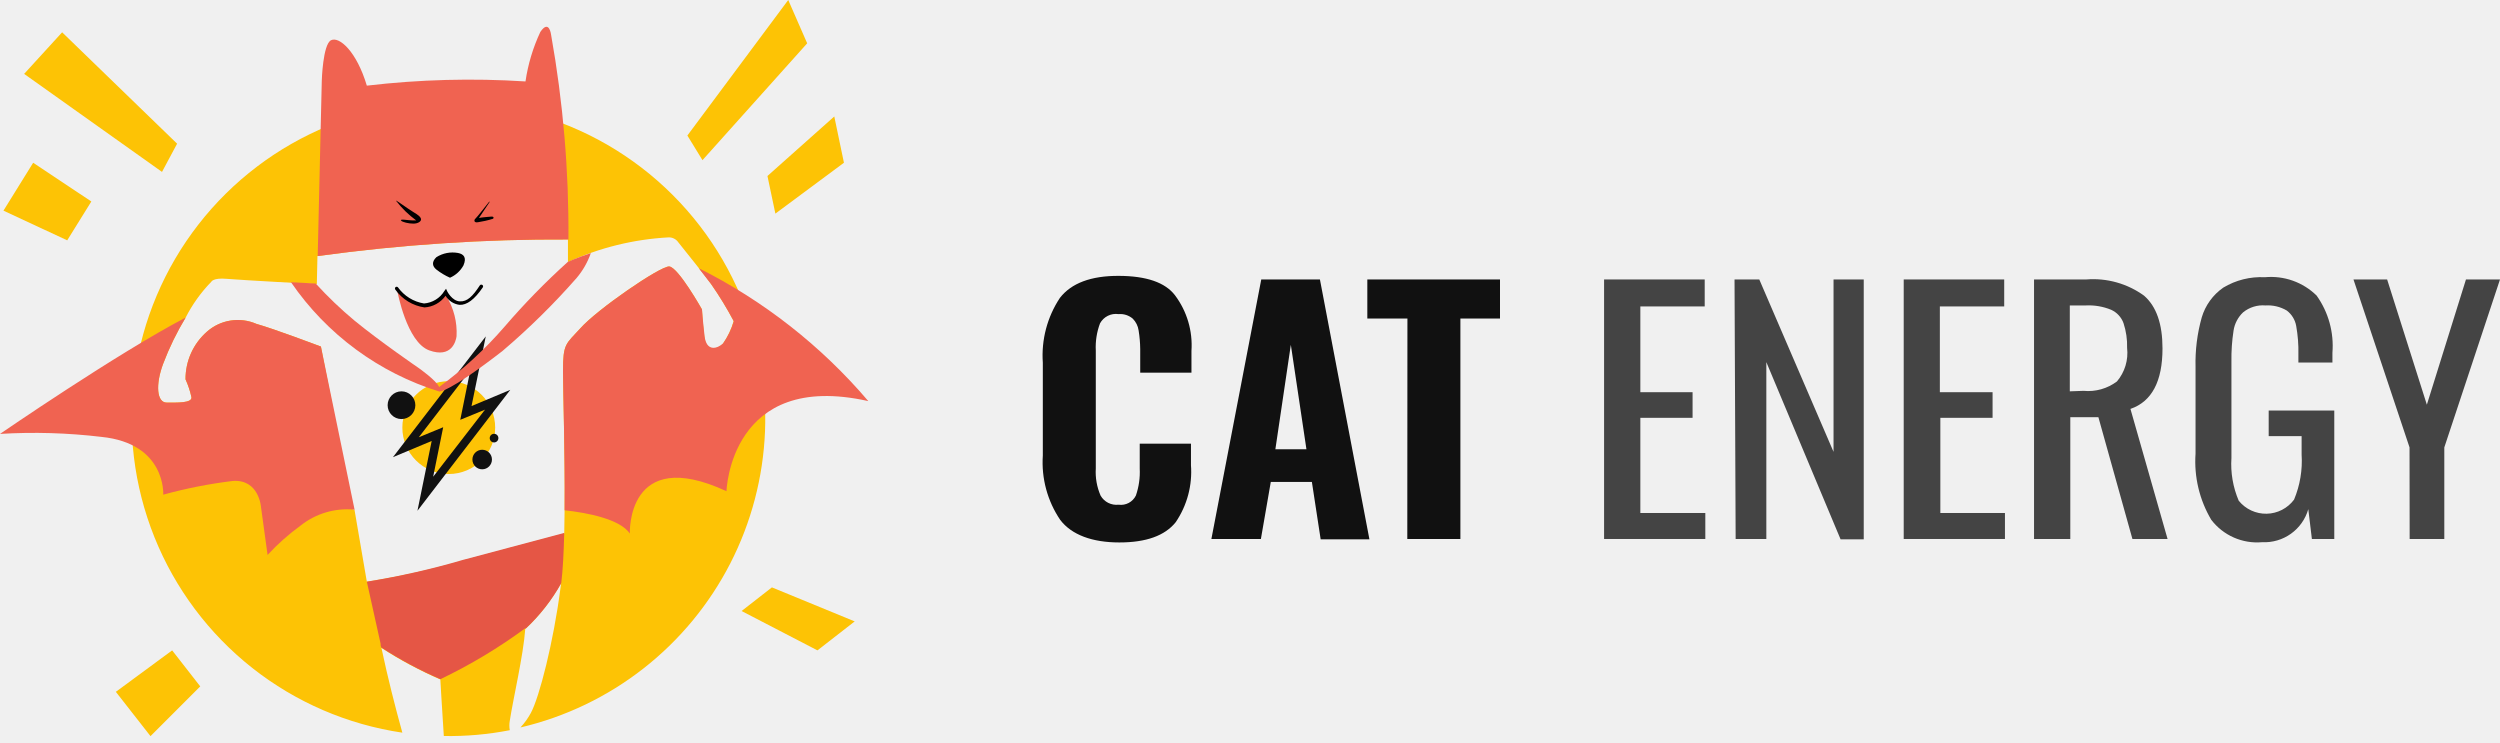
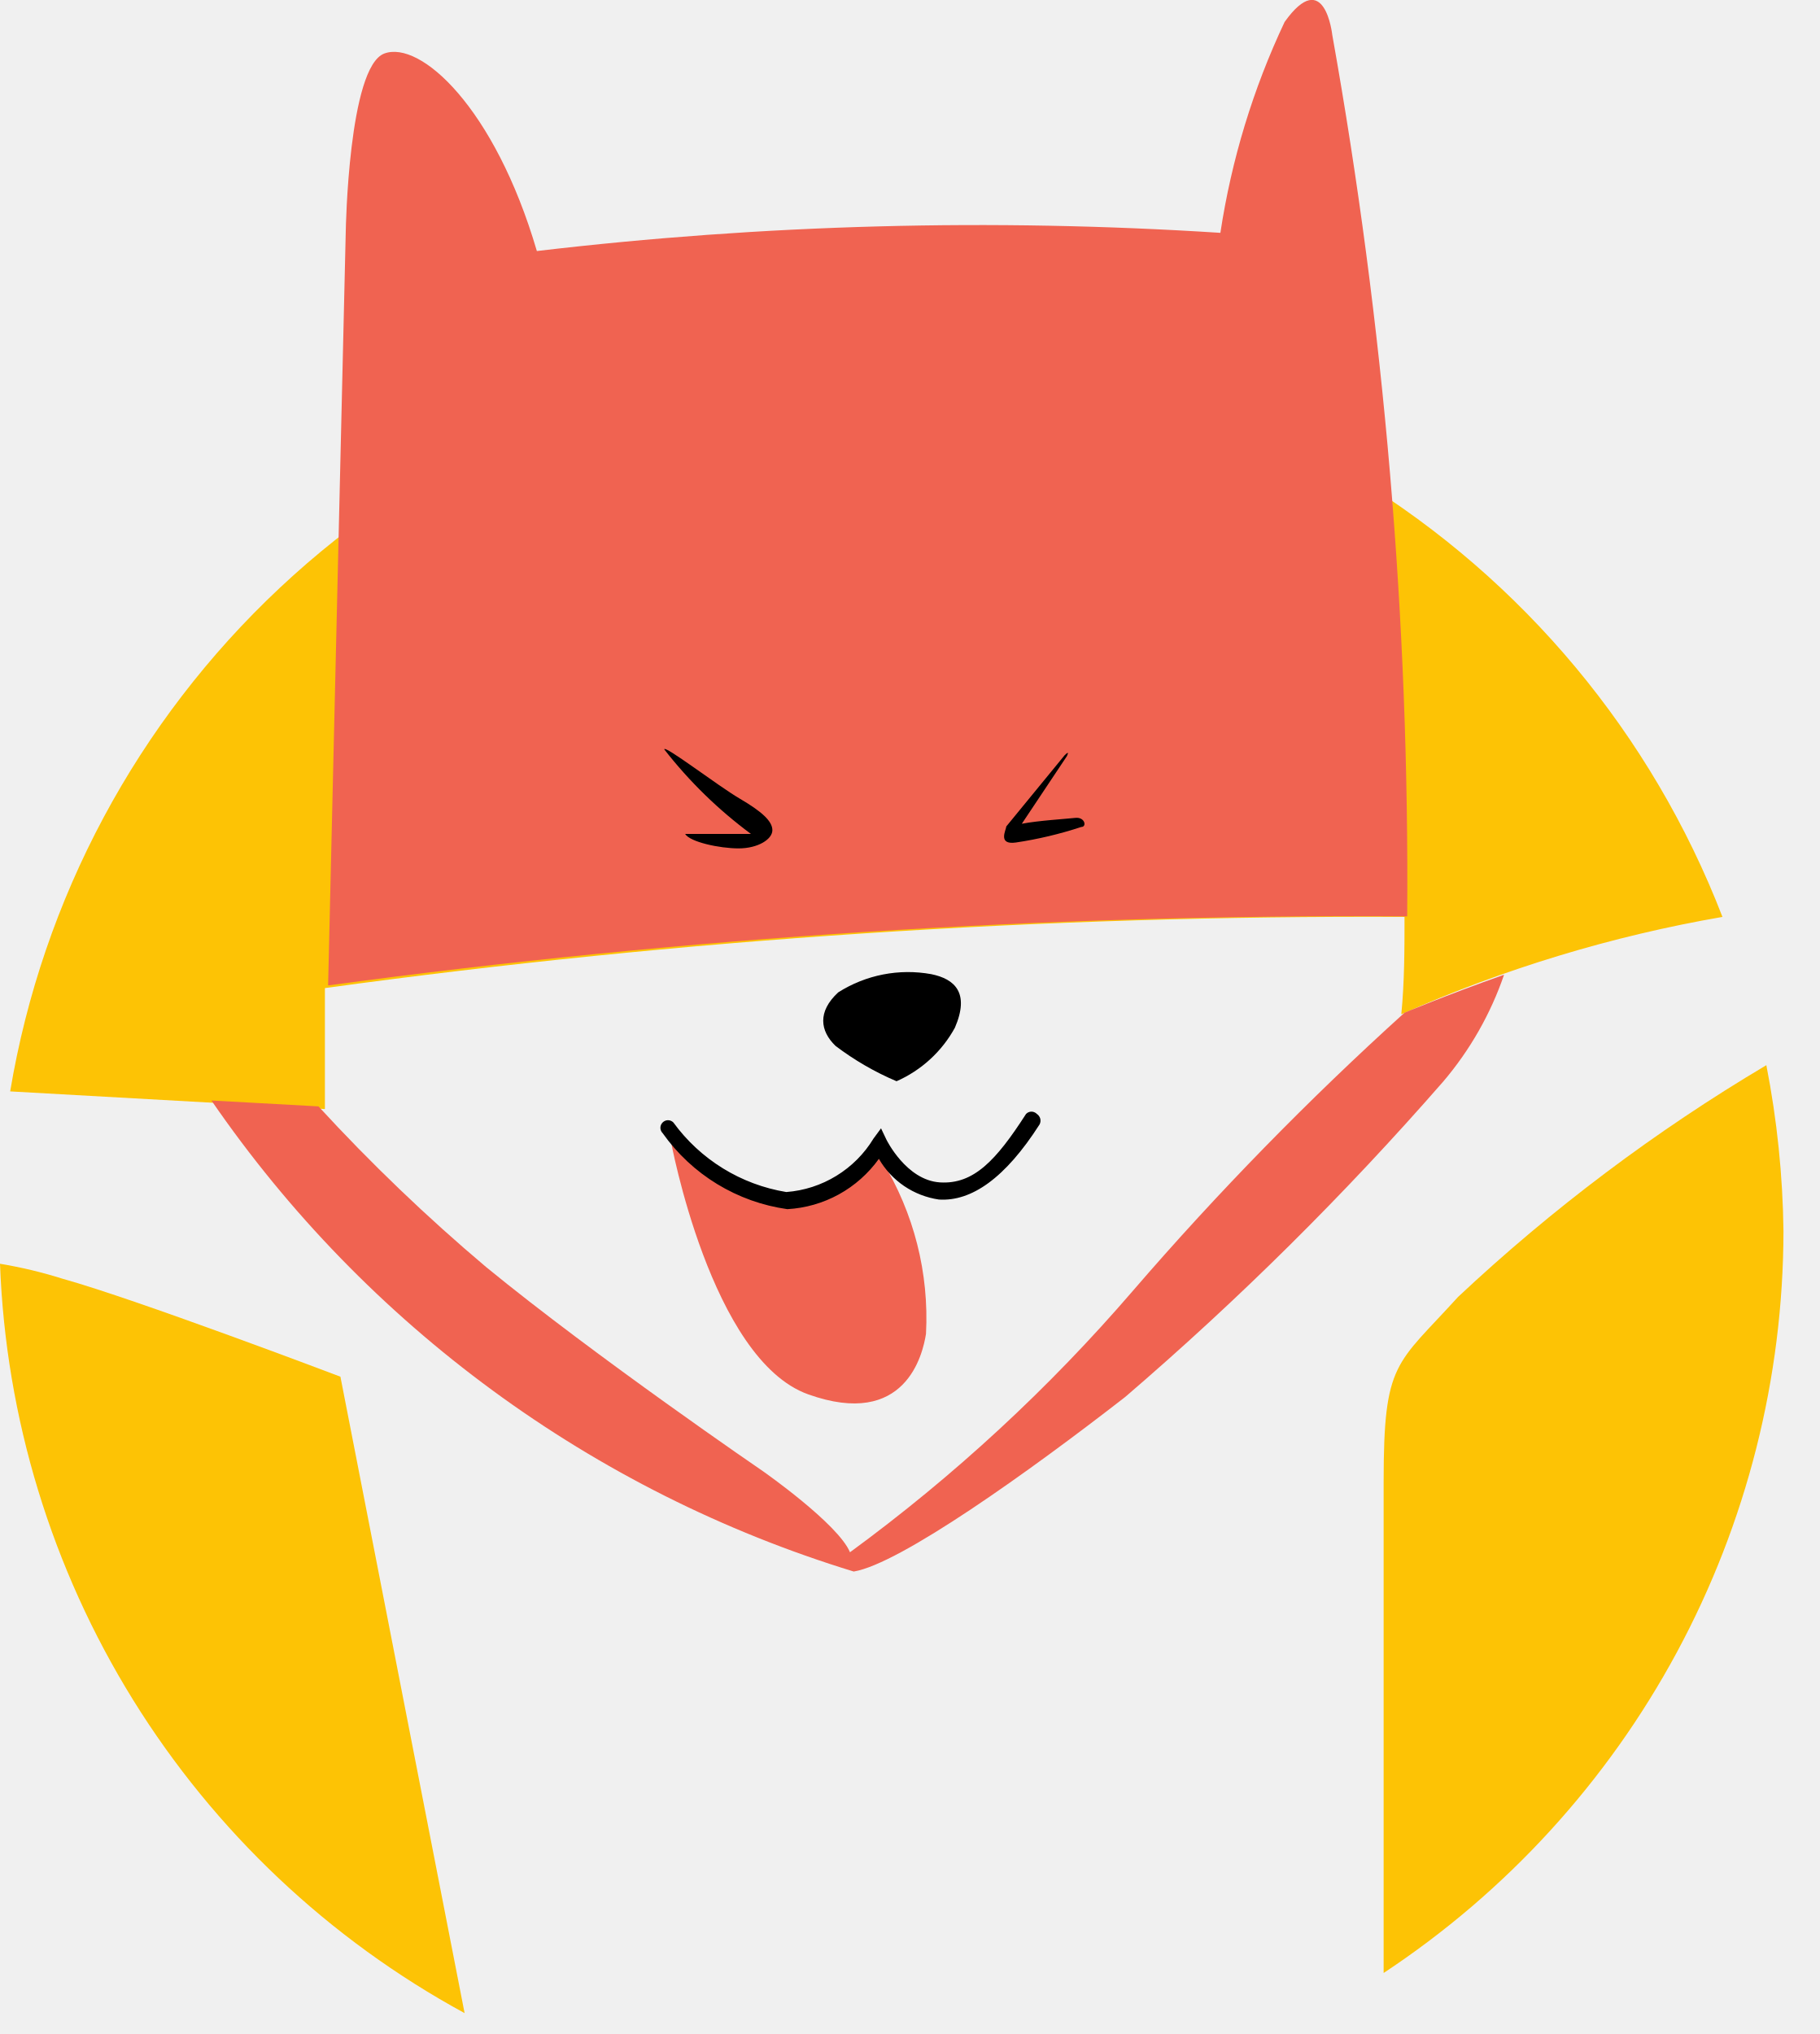
- <svg xmlns="http://www.w3.org/2000/svg" width="202" height="60" viewBox="0 0 202 60" fill="none">
+ <svg xmlns="http://www.w3.org/2000/svg" width="34" height="38" viewBox="0 0 34 38" fill="none">
  <g clip-path="url(#clip0)">
-     <path d="M59.88 24C58.156 19.869 55.38 16.263 51.828 13.54C48.276 10.817 44.072 9.072 39.636 8.479C35.2 7.887 30.685 8.467 26.543 10.163C22.401 11.859 18.776 14.61 16.028 18.144C13.281 21.677 11.508 25.869 10.885 30.301C10.262 34.733 10.812 39.251 12.479 43.405C14.147 47.558 16.874 51.202 20.388 53.974C23.903 56.745 28.082 58.547 32.51 59.2C31.93 57.11 31.34 54.8 30.82 52.35C32.333 53.331 33.925 54.184 35.58 54.9C35.58 54.9 35.7 57.06 35.86 59.47C37.648 59.501 39.435 59.343 41.19 59C41.145 58.749 41.145 58.491 41.19 58.24C41.48 56.37 42.28 53 42.44 50.83C43.593 49.751 44.572 48.5 45.34 47.12L45.28 47.56C44.73 51.82 43.58 56.37 42.88 57.63C42.653 58.047 42.374 58.434 42.05 58.78C45.67 57.931 49.062 56.305 51.99 54.014C54.919 51.723 57.314 48.823 59.011 45.515C60.707 42.206 61.663 38.568 61.813 34.853C61.963 31.138 61.304 27.435 59.88 24ZM58.41 27.79C57.97 28.22 57.06 28.51 56.91 27.21C56.76 25.91 56.72 25 56.72 25C56.72 25 54.79 21.57 54.07 21.53C53.35 21.49 48.24 25 46.89 26.53C45.72 27.82 45.49 27.73 45.49 30C45.49 31.71 45.71 38.17 45.59 43.11L37.44 45.28C34.878 46.015 32.273 46.59 29.64 47L28.64 41.17H28.5L25.93 28C25.93 28 22.12 26.56 20.72 26.17C20.063 25.882 19.337 25.789 18.628 25.901C17.919 26.012 17.257 26.324 16.72 26.8C16.172 27.28 15.734 27.872 15.435 28.536C15.137 29.201 14.985 29.922 14.99 30.65C15.201 31.115 15.362 31.601 15.47 32.1C15.52 32.58 14.27 32.53 13.47 32.53C12.67 32.53 12.55 31.09 13.18 29.4C13.671 28.101 14.281 26.849 15 25.66C15.541 24.598 16.239 23.624 17.07 22.77C17.07 22.77 17.21 22.43 18.32 22.53C19.43 22.63 25.6 22.96 25.6 22.96L25.65 20.69C32.356 19.764 39.12 19.316 45.89 19.35C45.89 19.96 45.89 20.57 45.89 21.18C48.454 20.01 51.215 19.331 54.03 19.18C54.181 19.176 54.33 19.21 54.464 19.278C54.599 19.346 54.714 19.446 54.8 19.57C55.14 20 57.21 22.57 57.45 22.94C58.122 23.901 58.733 24.903 59.28 25.94C59.093 26.597 58.799 27.218 58.41 27.78V27.79Z" fill="#FDC305" />
-     <path d="M56.46 21.67C56.93 22.27 57.34 22.8 57.46 22.96C58.132 23.921 58.743 24.923 59.29 25.96C59.1 26.595 58.809 27.196 58.43 27.74C57.99 28.17 57.08 28.46 56.93 27.16C56.78 25.86 56.72 25 56.72 25C56.72 25 54.79 21.57 54.07 21.53C53.35 21.49 48.24 25 46.89 26.53C45.72 27.82 45.49 27.73 45.49 30C45.49 31.5 45.66 36.65 45.62 41.23C47.43 41.43 50.09 41.93 50.89 43.11C50.89 43.11 50.6 35.93 58.7 39.69C58.7 39.69 58.98 29.9 70.16 32.41C66.359 27.948 61.7 24.296 56.46 21.67Z" fill="#F06351" />
-     <path d="M45.93 19.35C45.971 13.809 45.502 8.275 44.53 2.82C44.53 2.82 44.38 1.52 43.66 2.58C43.066 3.847 42.661 5.195 42.46 6.58C38.185 6.306 33.894 6.42 29.64 6.92C28.82 4.17 27.42 2.92 26.75 3.25C26.08 3.58 26 6.53 26 6.53L25.67 20.69C32.383 19.763 39.153 19.315 45.93 19.35Z" fill="#F06351" />
-     <path d="M45.35 47.12C45.48 46.05 45.55 44.63 45.59 43.06L37.44 45.23C34.879 45.982 32.274 46.573 29.64 47L30.75 52C30.75 52.11 30.75 52.22 30.82 52.33C32.333 53.311 33.925 54.164 35.58 54.88C37.999 53.724 40.302 52.341 42.46 50.75V50.81C43.608 49.737 44.583 48.492 45.35 47.12Z" fill="#E55645" />
-     <path d="M32 16.22C31.95 16.12 33 16.9 33.41 17.14C33.82 17.38 34.02 17.56 34.02 17.73C34.02 17.9 33.76 18.07 33.4 18.07C33.04 18.07 32.48 17.95 32.4 17.81C32.32 17.67 33 17.81 33.34 17.81H33.63C33.014 17.36 32.466 16.824 32 16.22Z" fill="black" />
-     <path d="M39.5 16.33C39.5 16.33 38.5 17.61 38.41 17.67C38.32 17.73 38.24 18.01 38.6 17.96C39.013 17.898 39.421 17.805 39.82 17.68C39.93 17.62 39.89 17.48 39.7 17.5C39.51 17.52 39.02 17.55 38.7 17.61L39.55 16.34C39.55 16.34 39.58 16.22 39.5 16.33Z" fill="black" />
-     <path d="M36.36 22.44C36.824 22.236 37.207 21.884 37.45 21.44C37.73 20.78 37.45 20.53 37.01 20.44C36.405 20.33 35.78 20.451 35.26 20.78C34.87 21.15 34.92 21.51 35.26 21.78C35.598 22.045 35.967 22.267 36.36 22.44Z" fill="black" />
-     <path d="M36 23.7C35.885 23.927 35.729 24.13 35.54 24.3C35.255 24.529 34.905 24.662 34.54 24.68C33.989 24.734 33.439 24.577 33 24.24C32.798 24.122 32.619 23.97 32.47 23.79C32.37 23.681 32.247 23.596 32.11 23.54C32.11 23.54 32.86 27.65 34.68 28.31C36.5 28.97 36.84 27.55 36.89 27.17C36.951 26.032 36.665 24.902 36.07 23.93C36.07 23.63 36.05 23.83 36 23.7Z" fill="#F06351" />
-     <path d="M34.3 24.84C33.832 24.773 33.383 24.611 32.979 24.366C32.575 24.12 32.225 23.795 31.95 23.41C31.925 23.383 31.912 23.347 31.912 23.31C31.912 23.273 31.925 23.238 31.95 23.21C31.963 23.197 31.979 23.186 31.996 23.179C32.013 23.172 32.031 23.168 32.05 23.168C32.069 23.168 32.087 23.172 32.104 23.179C32.121 23.186 32.137 23.197 32.15 23.21C32.398 23.557 32.711 23.852 33.074 24.077C33.436 24.302 33.839 24.452 34.26 24.52C34.593 24.495 34.915 24.391 35.2 24.217C35.486 24.044 35.725 23.805 35.9 23.52L36.04 23.33L36.14 23.55C36.14 23.55 36.52 24.31 37.14 24.35C37.76 24.39 38.2 23.93 38.77 23.06C38.791 23.028 38.824 23.006 38.862 22.999C38.899 22.991 38.938 22.999 38.97 23.02C39.002 23.041 39.024 23.074 39.031 23.112C39.039 23.149 39.031 23.188 39.01 23.22C38.343 24.2 37.713 24.67 37.12 24.63C36.891 24.6 36.671 24.518 36.477 24.392C36.283 24.266 36.12 24.098 36 23.9C35.804 24.173 35.55 24.399 35.256 24.562C34.962 24.725 34.635 24.82 34.3 24.84Z" fill="black" />
-     <path d="M36.26 38.3C38.331 38.3 40.01 36.621 40.01 34.55C40.01 32.479 38.331 30.8 36.26 30.8C34.189 30.8 32.51 32.479 32.51 34.55C32.51 36.621 34.189 38.3 36.26 38.3Z" fill="#FDC305" />
-     <path d="M41.23 31.5L38.1 32.81L39.25 27.18L31.75 36.94L34.88 35.63L33.73 41.27L41.23 31.5ZM33.84 35.33L38 29.92L37.19 33.92L39.19 33.1L35 38.52L35.81 34.52L33.84 35.33Z" fill="#111111" />
-     <path d="M32.44 33.86C33.059 33.86 33.56 33.359 33.56 32.74C33.56 32.121 33.059 31.62 32.44 31.62C31.821 31.62 31.32 32.121 31.32 32.74C31.32 33.359 31.821 33.86 32.44 33.86Z" fill="#111111" />
-     <path d="M38.96 37.92C39.396 37.92 39.75 37.566 39.75 37.13C39.75 36.694 39.396 36.34 38.96 36.34C38.524 36.34 38.17 36.694 38.17 37.13C38.17 37.566 38.524 37.92 38.96 37.92Z" fill="#111111" />
-     <path d="M39.92 35.75C40.113 35.75 40.27 35.593 40.27 35.4C40.27 35.207 40.113 35.05 39.92 35.05C39.727 35.05 39.57 35.207 39.57 35.4C39.57 35.593 39.727 35.75 39.92 35.75Z" fill="#111111" />
-     <path d="M45.88 21.16C44.075 22.787 42.375 24.527 40.79 26.37C39.211 28.199 37.43 29.843 35.48 31.27C35.26 30.74 33.85 29.75 33.85 29.75C33.85 29.75 30.71 27.6 28.65 25.91C27.536 24.983 26.487 23.98 25.51 22.91L23.51 22.8C26.397 27.017 30.627 30.133 35.51 31.64C36.37 31.5 38.79 29.77 40.6 28.36C42.741 26.539 44.747 24.564 46.6 22.45C47.098 21.858 47.484 21.18 47.74 20.45C46.6 20.83 45.88 21.16 45.88 21.16Z" fill="#F06351" />
-     <path d="M65.22 3.5L56.76 12.94L55.54 10.95L63.69 0L65.22 3.5Z" fill="#FDC305" />
-     <path d="M62.65 17.26L68.19 13.15L67.41 9.41L62.01 14.22L62.65 17.26Z" fill="#FDC305" />
-     <path d="M59.92 49.37L66.05 52.55L69.06 50.21L62.37 47.46L59.92 49.37Z" fill="#FDC305" />
-     <path d="M1.95 5.97L5.02 2.61L14.31 11.61L13.09 13.89L1.95 5.97Z" fill="#FDC305" />
-     <path d="M7.38 16.28L2.68 13.15L0.28 17.02L5.43 19.42L7.38 16.28Z" fill="#FDC305" />
-     <path d="M13.91 52.55L9.36 55.9L12.16 59.48L16.18 55.46L13.91 52.55Z" fill="#FDC305" />
-     <path d="M25.93 28C25.93 28 22.12 26.56 20.72 26.17C20.063 25.882 19.337 25.789 18.628 25.901C17.919 26.012 17.257 26.324 16.72 26.8C16.172 27.28 15.734 27.872 15.435 28.536C15.137 29.201 14.985 29.922 14.99 30.65C15.201 31.115 15.362 31.601 15.47 32.1C15.52 32.58 14.27 32.53 13.47 32.53C12.67 32.53 12.55 31.09 13.18 29.4C13.671 28.101 14.281 26.849 15 25.66C9.55 28.5 0 35.06 0 35.06C2.732 34.895 5.473 34.976 8.19 35.3C13.44 35.83 13.19 39.97 13.19 39.97C15.037 39.461 16.918 39.09 18.82 38.86C20.94 38.72 21.09 40.98 21.09 40.98L21.62 44.84C22.425 43.969 23.312 43.179 24.27 42.48C25.505 41.492 27.076 41.025 28.65 41.18L25.93 28Z" fill="#F06351" />
-     <path d="M85.66 42C84.63 40.474 84.137 38.648 84.26 36.81V29.31C84.13 27.459 84.615 25.617 85.64 24.07C86.567 22.877 88.15 22.283 90.39 22.29C92.63 22.297 94.147 22.82 94.94 23.86C95.907 25.149 96.379 26.742 96.27 28.35V30.11H92.13V28.2C92.124 27.697 92.081 27.196 92 26.7C91.95 26.341 91.785 26.008 91.53 25.75C91.373 25.615 91.19 25.513 90.992 25.449C90.795 25.386 90.587 25.362 90.38 25.38C90.083 25.336 89.78 25.384 89.512 25.518C89.243 25.652 89.023 25.866 88.88 26.13C88.617 26.832 88.501 27.581 88.54 28.33V37.85C88.494 38.604 88.628 39.358 88.93 40.05C89.074 40.3 89.288 40.502 89.546 40.632C89.804 40.761 90.094 40.813 90.38 40.78C90.662 40.82 90.948 40.77 91.2 40.637C91.451 40.504 91.654 40.295 91.78 40.04C92.022 39.336 92.127 38.593 92.09 37.85V35.85H96.23V37.58C96.352 39.211 95.918 40.836 95 42.19C94.12 43.29 92.6 43.83 90.44 43.83C88.28 43.83 86.59 43.23 85.66 42Z" fill="#111111" />
-     <path d="M101.91 22.58H106.65L110.65 43.58H106.71L106 38.94H102.68L101.88 43.55H97.88L101.91 22.58ZM105.56 36.3L104.3 27.86L103.05 36.3H105.56Z" fill="#111111" />
-     <path d="M113.72 25.74H110.48V22.58H121.2V25.74H118V43.55H113.71L113.72 25.74Z" fill="#111111" />
-     <path d="M129.61 22.58H137.74V24.76H132.54V31.69H136.76V33.76H132.54V41.45H137.79V43.55H129.61V22.58Z" fill="#444444" />
-     <path d="M140.15 22.58H142.15L148.15 36.51V22.58H150.59V43.58H148.72L142.72 29.26V43.55H140.24L140.15 22.58Z" fill="#444444" />
-     <path d="M153.82 22.58H161.94V24.76H156.74V31.69H161V33.76H156.78V41.45H162V43.55H153.82V22.58Z" fill="#444444" />
-     <path d="M164.35 22.58H168.57C170.233 22.446 171.889 22.911 173.24 23.89C174.24 24.76 174.73 26.18 174.73 28.15C174.73 30.817 173.867 32.447 172.14 33.04L175.14 43.55H172.3L169.55 33.71H167.28V43.55H164.35V22.58ZM168.35 31.58C169.313 31.673 170.277 31.402 171.05 30.82C171.364 30.448 171.599 30.016 171.74 29.55C171.881 29.084 171.925 28.594 171.87 28.11C171.89 27.432 171.792 26.755 171.58 26.11C171.494 25.872 171.361 25.654 171.189 25.469C171.018 25.283 170.81 25.134 170.58 25.03C169.931 24.764 169.231 24.644 168.53 24.68H167.24V31.62L168.35 31.58Z" fill="#444444" />
-     <path d="M178.67 42C177.714 40.387 177.271 38.521 177.4 36.65V29.65C177.366 28.299 177.534 26.951 177.9 25.65C178.189 24.672 178.803 23.822 179.64 23.24C180.651 22.631 181.821 22.338 183 22.4C183.762 22.328 184.532 22.422 185.254 22.678C185.976 22.934 186.633 23.344 187.18 23.88C188.139 25.224 188.593 26.864 188.46 28.51V29.29H185.71V28.64C185.729 27.863 185.668 27.085 185.53 26.32C185.439 25.83 185.168 25.391 184.77 25.09C184.251 24.784 183.652 24.641 183.05 24.68C182.397 24.624 181.748 24.825 181.24 25.24C180.825 25.634 180.554 26.154 180.47 26.72C180.343 27.544 180.286 28.377 180.3 29.21V37C180.221 38.184 180.423 39.37 180.89 40.46C181.161 40.795 181.506 41.064 181.897 41.246C182.288 41.428 182.716 41.518 183.147 41.509C183.578 41.501 184.002 41.394 184.386 41.196C184.769 40.999 185.102 40.716 185.36 40.37C185.842 39.217 186.051 37.967 185.97 36.72V35.24H183.31V33.17H188.61V43.55H186.8L186.51 41.14C186.281 41.941 185.788 42.64 185.11 43.125C184.433 43.61 183.612 43.851 182.78 43.81C181.998 43.879 181.211 43.749 180.493 43.433C179.774 43.116 179.147 42.623 178.67 42Z" fill="#444444" />
-     <path d="M194.69 36.15L190.16 22.58H192.88L196.09 32.7L199.25 22.58H202L197.5 36.15V43.55H194.7L194.69 36.15Z" fill="#444444" />
+     <path d="M6.07 20.72V18.46C12.754 17.542 19.494 17.098 26.24 17.13C26.24 17.73 26.24 18.34 26.18 18.95C28.098 18.099 30.113 17.488 32.18 17.13C30.863 13.722 28.462 10.841 25.347 8.931C22.232 7.021 18.576 6.186 14.941 6.557C11.306 6.927 7.894 8.482 5.229 10.981C2.563 13.48 0.793 16.786 0.19 20.39L6.07 20.72Z" fill="#FDC305" />
+     <path d="M27.24 24.23C26.08 25.51 25.85 25.43 25.85 27.68C25.85 28.59 25.85 32.58 25.85 36.86C28.142 35.346 30.024 33.288 31.328 30.869C32.632 28.451 33.316 25.747 33.32 23C33.307 21.959 33.2 20.922 33 19.9C30.928 21.13 28.997 22.581 27.24 24.23Z" fill="#FDC305" />
+     <path d="M6.36 25.72C6.36 25.72 2.57 24.28 1.17 23.89C0.787 23.769 0.396 23.676 0 23.61C0.108 26.496 0.966 29.304 2.487 31.759C4.009 34.213 6.143 36.23 8.68 37.61L6.36 25.72Z" fill="#FDC305" />
+     <path d="M26.29 17.12C26.331 11.599 25.862 6.085 24.89 0.65C24.89 0.65 24.75 -0.64 24 0.41C23.411 1.658 23.007 2.985 22.8 4.35C18.542 4.076 14.268 4.19 10.03 4.69C9.24 2 7.85 0.75 7.18 1C6.51 1.25 6.46 4.31 6.46 4.31L6.13 18.41C12.811 17.506 19.548 17.075 26.29 17.12Z" fill="#F06351" />
+     <path d="M12.41 14C12.41 13.91 13.41 14.68 13.82 14.92C14.23 15.16 14.43 15.34 14.43 15.51C14.43 15.68 14.16 15.85 13.8 15.85C13.44 15.85 12.89 15.73 12.8 15.58H13.74H14.03C13.421 15.129 12.876 14.598 12.41 14Z" fill="black" />
+     <path d="M19.89 14.11L18.8 15.44C18.8 15.5 18.63 15.79 18.98 15.74C19.394 15.678 19.802 15.581 20.2 15.45C20.31 15.45 20.27 15.26 20.09 15.28C19.91 15.3 19.4 15.33 19.09 15.39L19.93 14.13C19.93 14.13 20 14 19.89 14.11Z" fill="black" />
+     <path d="M16.75 20.2C17.213 19.996 17.597 19.644 17.84 19.2C18.12 18.55 17.84 18.29 17.4 18.2C16.798 18.09 16.177 18.212 15.66 18.54C15.27 18.9 15.32 19.26 15.61 19.54C15.961 19.806 16.344 20.028 16.75 20.2Z" fill="black" />
+     <path d="M16.35 21.45C16.238 21.678 16.082 21.883 15.89 22.05C15.605 22.279 15.255 22.412 14.89 22.43C14.364 22.472 13.841 22.319 13.42 22C13.222 21.881 13.044 21.732 12.89 21.56C12.79 21.449 12.667 21.36 12.53 21.3C12.53 21.3 13.28 25.4 15.1 26.05C16.92 26.7 17.24 25.3 17.3 24.92C17.36 23.785 17.074 22.659 16.48 21.69C16.46 21.38 16.45 21.58 16.35 21.45Z" fill="#F06351" />
+     <path d="M14.71 22.59C14.245 22.525 13.799 22.365 13.398 22.121C12.998 21.877 12.651 21.553 12.38 21.17C12.367 21.157 12.356 21.141 12.349 21.124C12.342 21.107 12.338 21.089 12.338 21.07C12.338 21.051 12.342 21.033 12.349 21.016C12.356 20.999 12.367 20.983 12.38 20.97C12.393 20.957 12.409 20.946 12.426 20.939C12.443 20.932 12.461 20.928 12.48 20.928C12.499 20.928 12.517 20.932 12.534 20.939C12.551 20.946 12.567 20.957 12.58 20.97C13.085 21.664 13.843 22.131 14.69 22.27C15.022 22.245 15.343 22.141 15.626 21.967C15.91 21.793 16.148 21.554 16.32 21.27L16.46 21.08L16.56 21.29C16.56 21.29 16.93 22.05 17.56 22.09C18.19 22.13 18.61 21.68 19.17 20.81C19.183 20.797 19.199 20.786 19.216 20.779C19.233 20.772 19.251 20.768 19.27 20.768C19.289 20.768 19.307 20.772 19.324 20.779C19.341 20.786 19.357 20.797 19.37 20.81C19.402 20.831 19.425 20.863 19.435 20.9C19.444 20.937 19.439 20.977 19.42 21.01C18.78 22.01 18.15 22.45 17.54 22.41C17.308 22.376 17.087 22.29 16.893 22.159C16.699 22.027 16.537 21.853 16.42 21.65C16.223 21.924 15.968 22.151 15.672 22.314C15.376 22.477 15.047 22.571 14.71 22.59Z" fill="black" />
+     <path d="M26.24 18.92C24.445 20.544 22.751 22.277 21.17 24.11C19.599 25.936 17.824 27.577 15.88 29C15.66 28.47 14.26 27.49 14.26 27.49C14.26 27.49 11.13 25.35 9.08 23.67C7.974 22.737 6.929 21.735 5.95 20.67L3.95 20.56C6.84 24.765 11.07 27.868 15.95 29.36C16.81 29.22 19.22 27.5 21.02 26.1C23.139 24.282 25.124 22.313 26.96 20.21C27.462 19.621 27.849 18.942 28.1 18.21C27 18.6 26.24 18.92 26.24 18.92Z" fill="#F06351" />
  </g>
  <defs>
    <clipPath id="clip0">
-       <rect width="201.99" height="59.48" fill="white" />
+       <rect width="33.32" height="37.61" fill="white" />
    </clipPath>
  </defs>
</svg>
